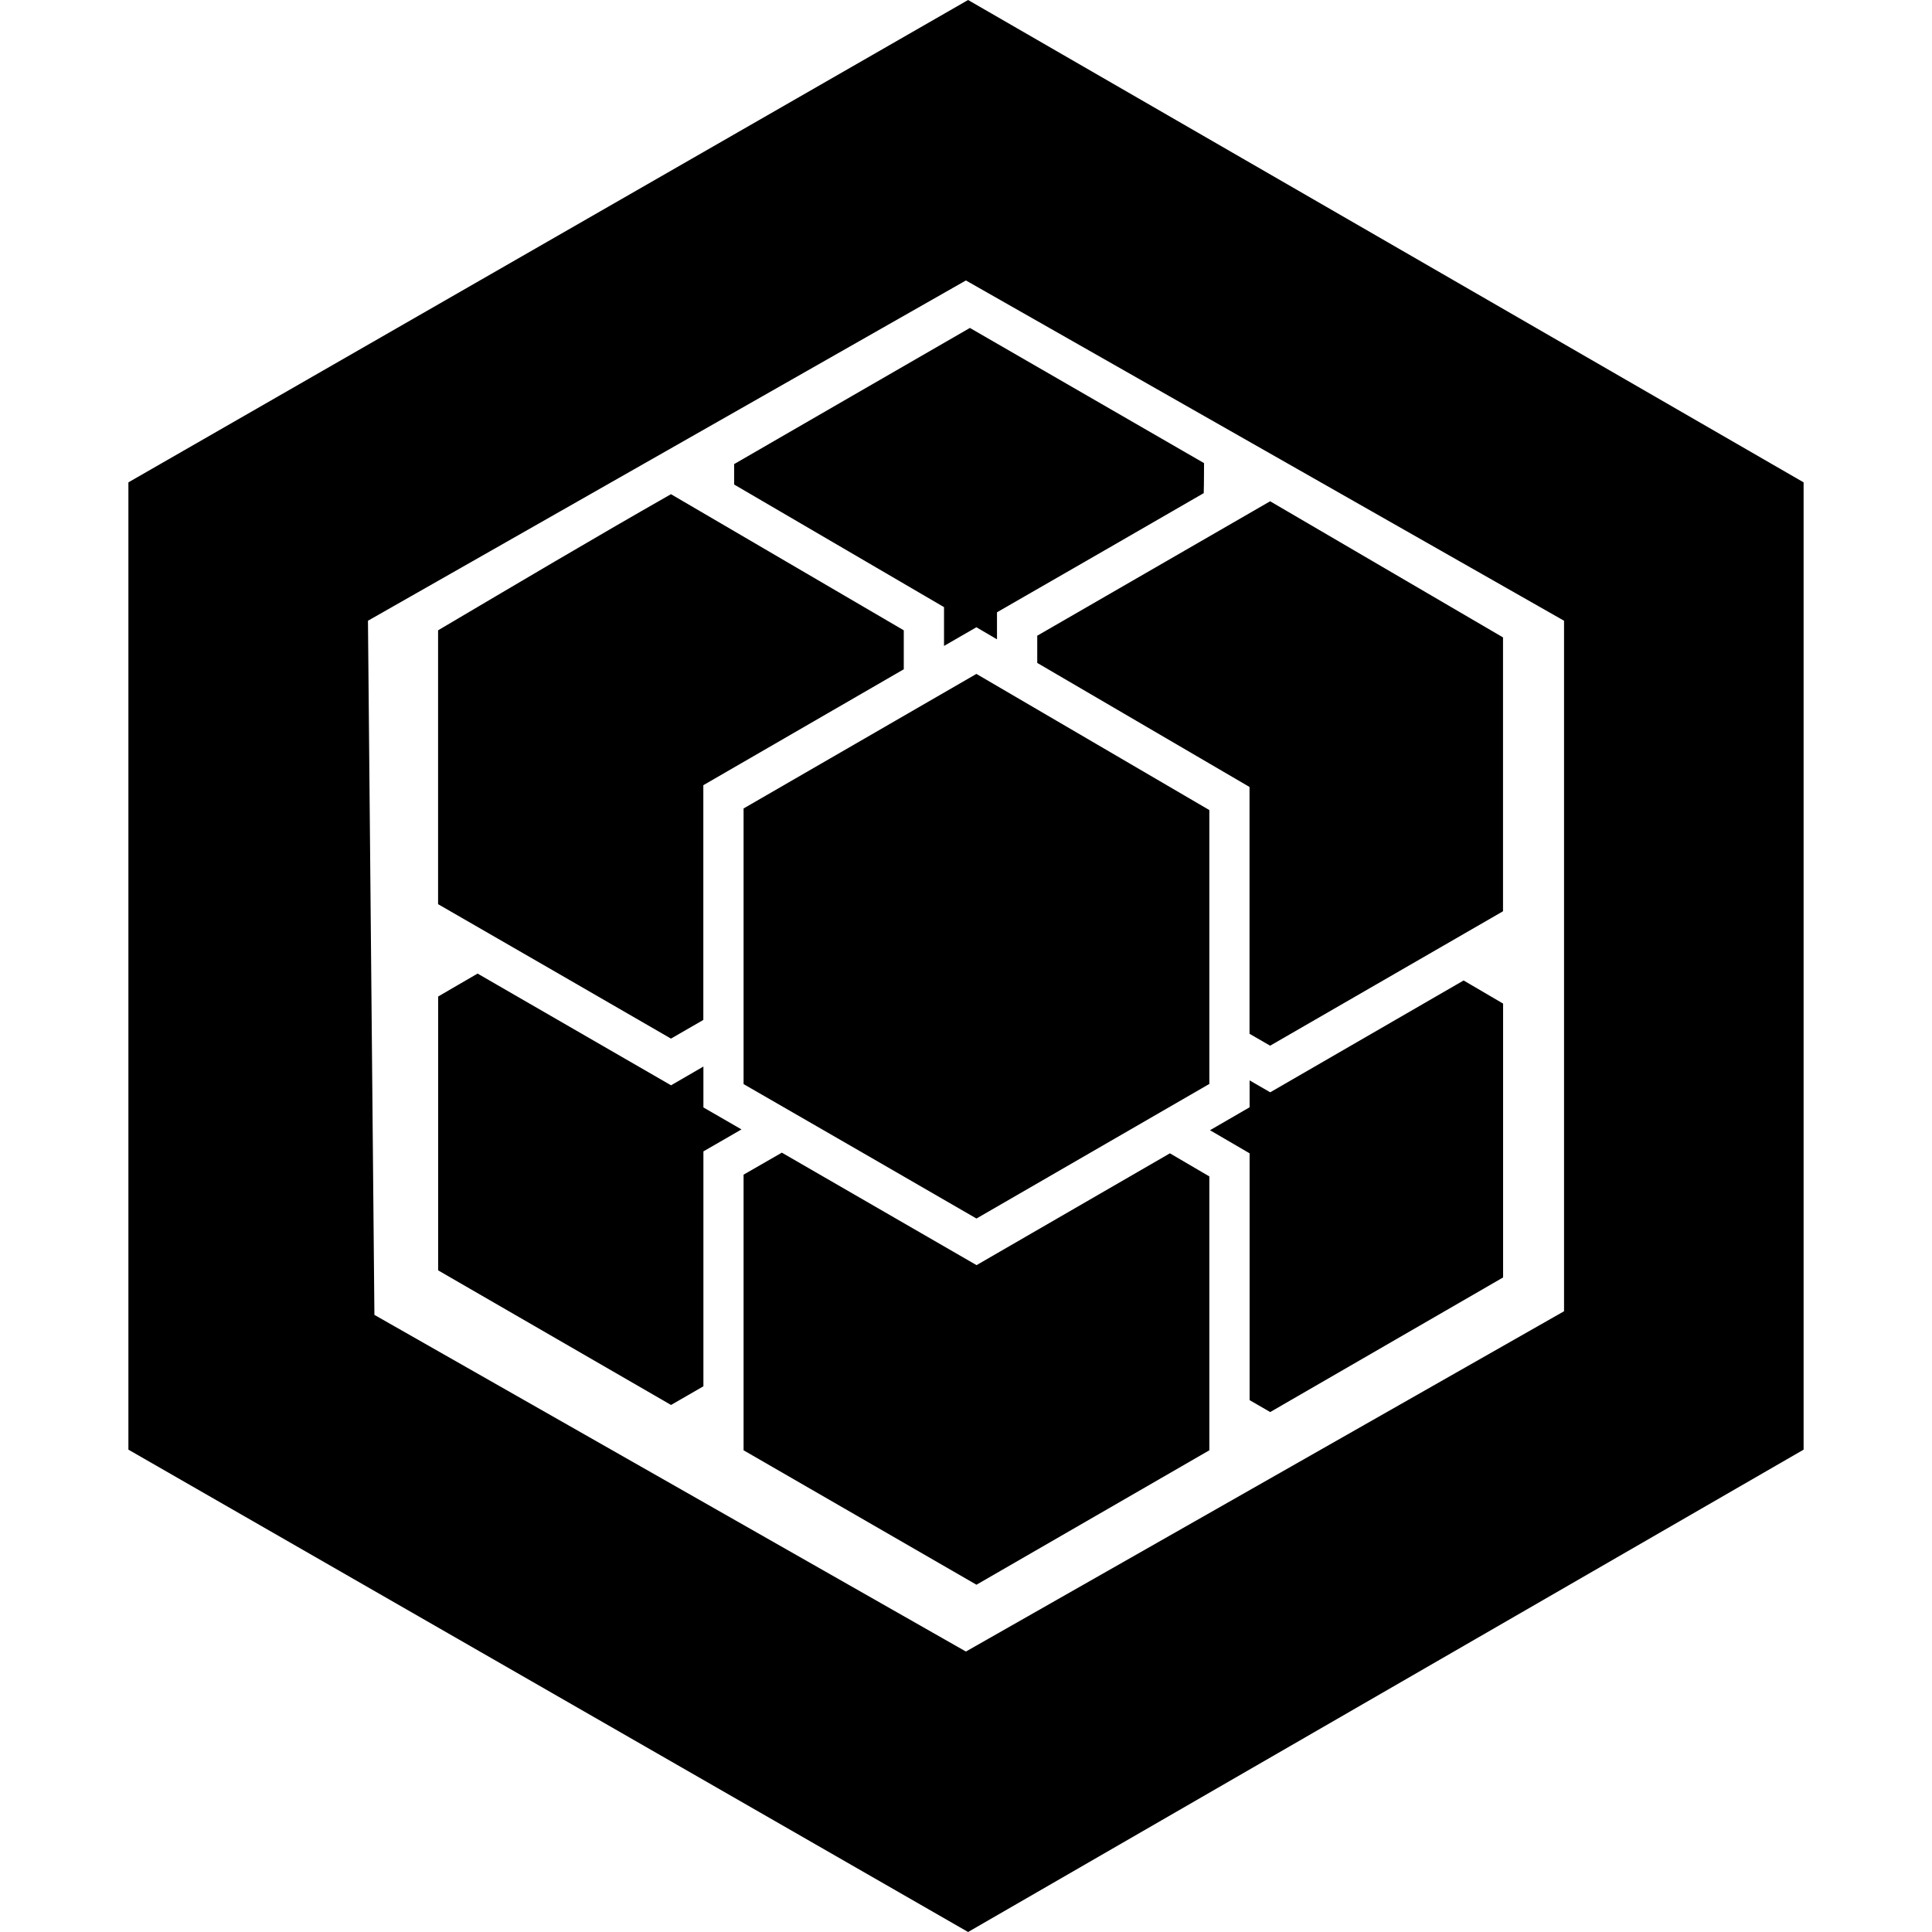
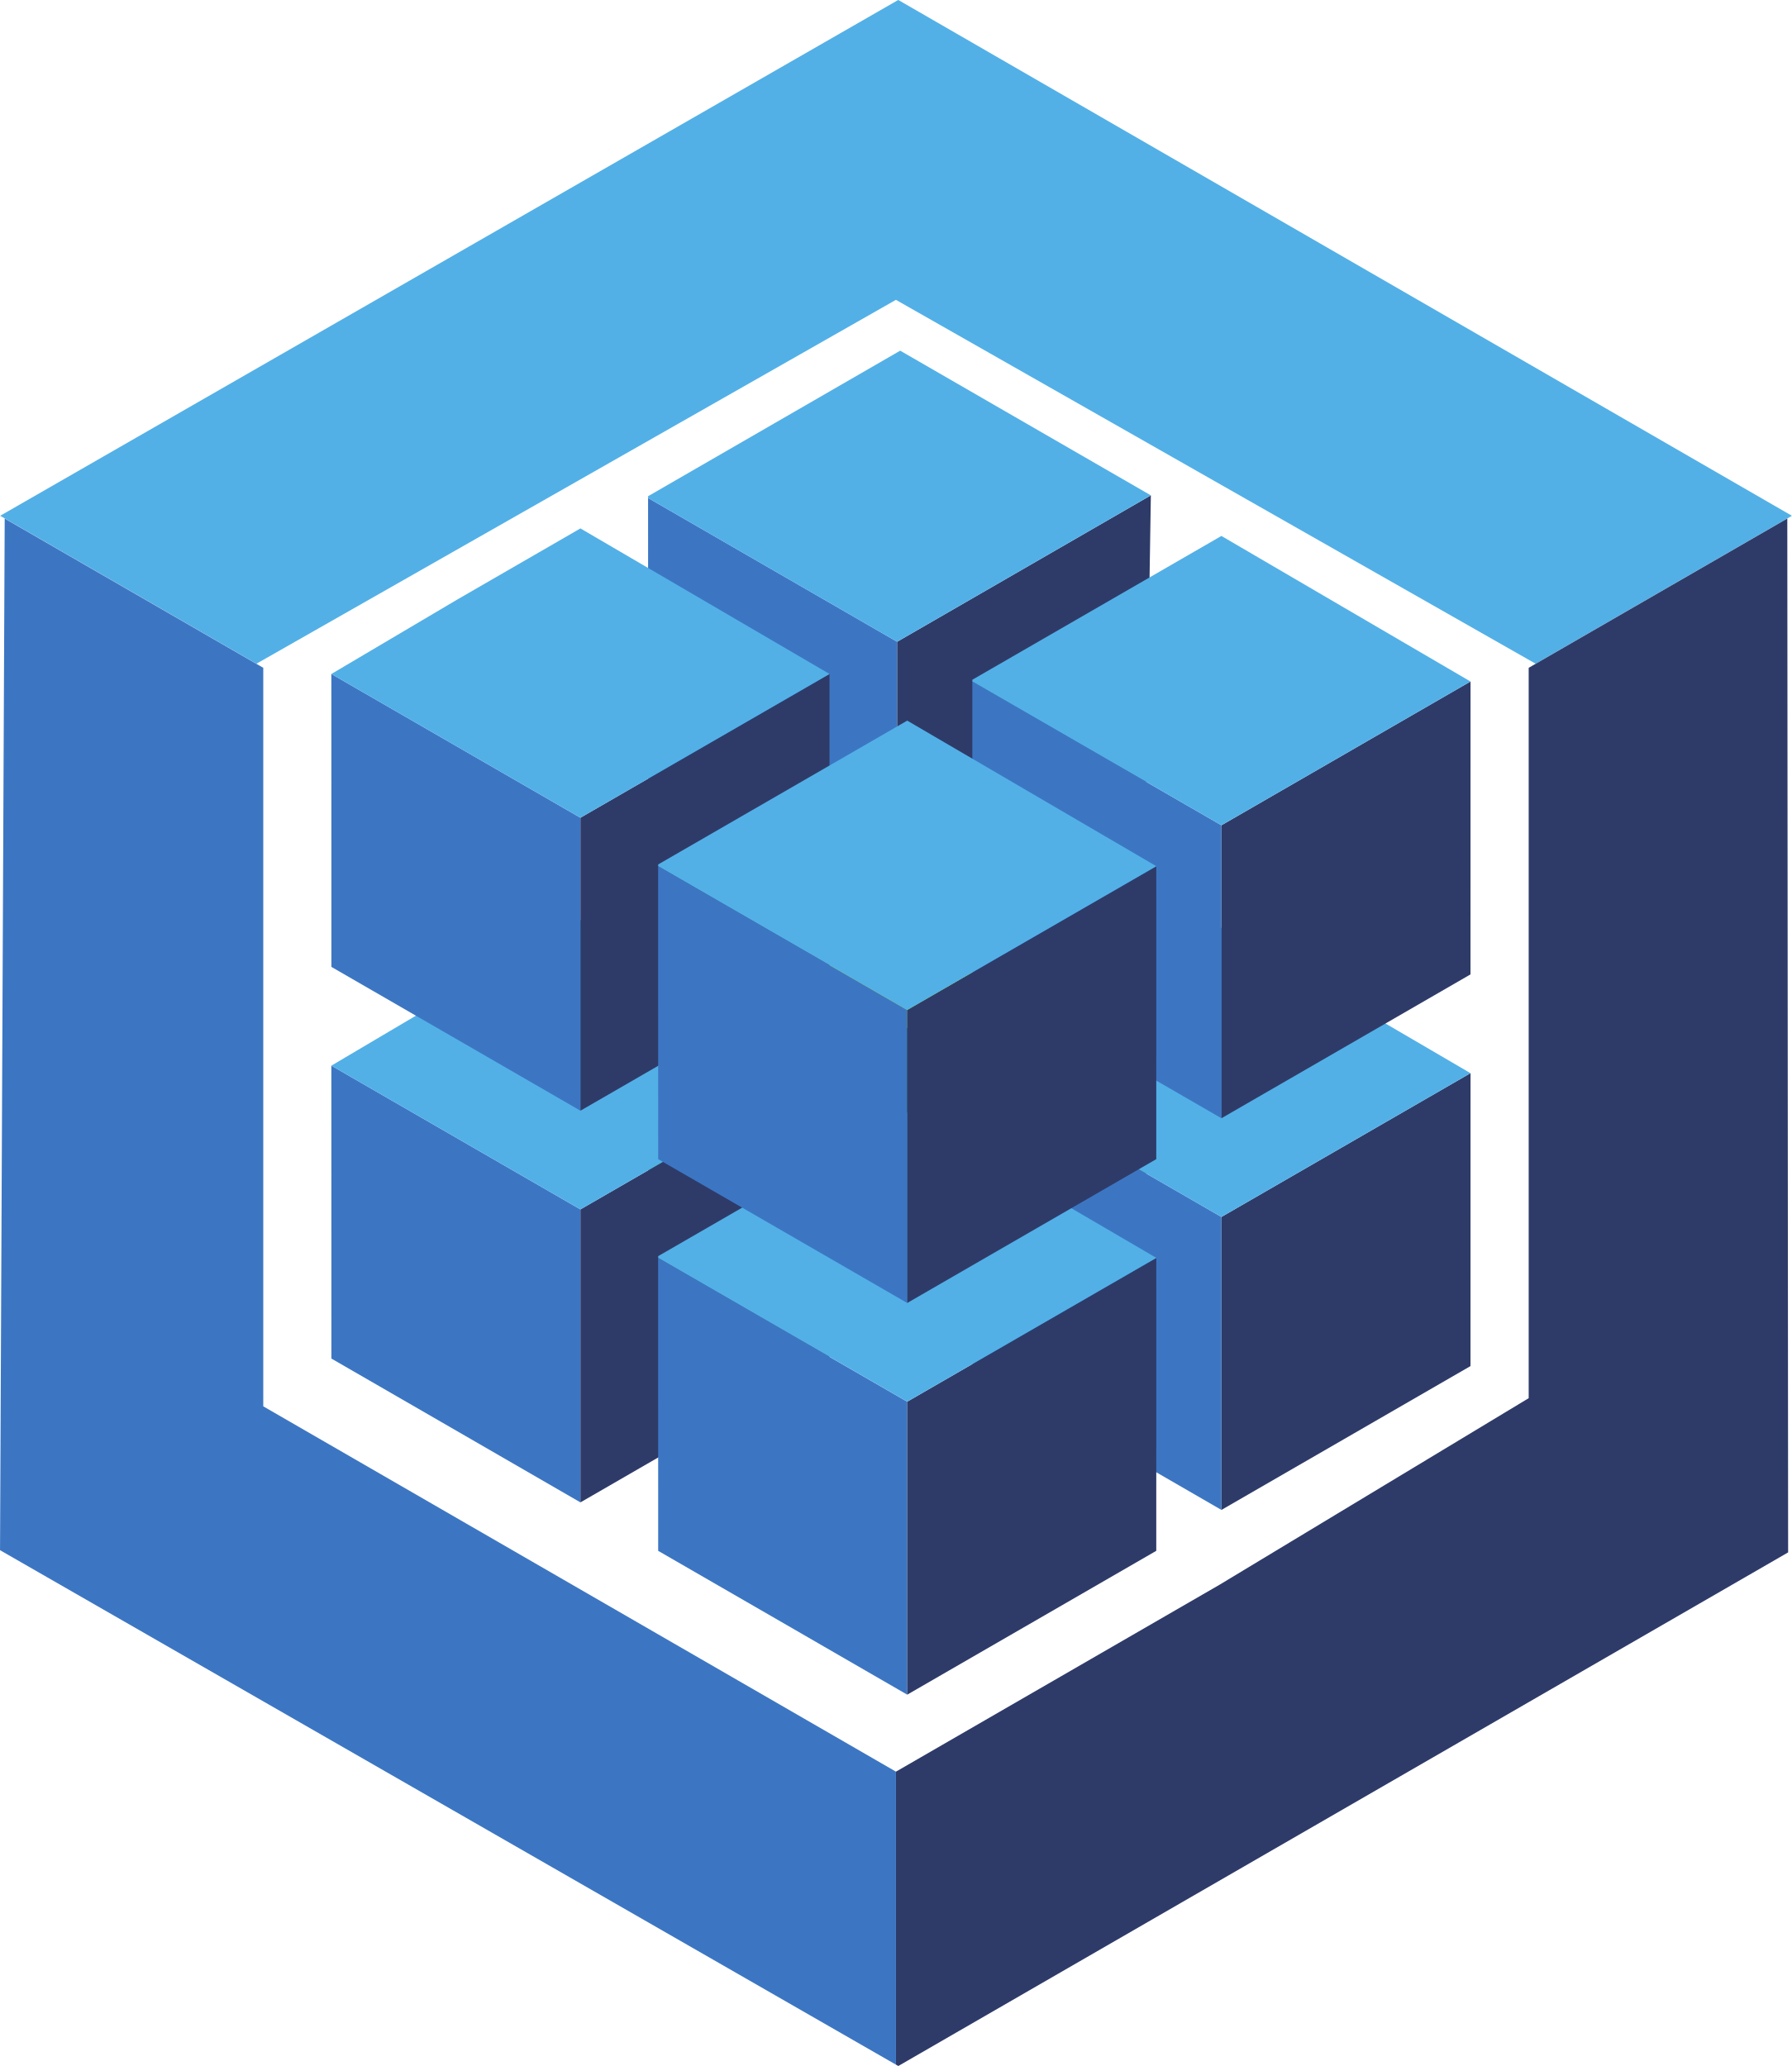
- <svg xmlns="http://www.w3.org/2000/svg" role="img" viewBox="0 0 24 24">
-   <path d="M12.026 0 1.595 5.992v12.016L12.026 24l10.379-5.992V5.992L12.026 0zm-.027 3.484 7.43 4.227v8.578l-7.43 4.227-7.348-4.182-.08-8.623 7.428-4.227zm.049.59c-.977.563-1.952 1.127-2.928 1.691v.254l2.607 1.523v.482c.136-.078.262-.151.402-.232l.256.15v-.336c.884-.507 1.807-1.041 2.568-1.48.004-.123.003-.253.004-.373-.97-.56-1.94-1.12-2.91-1.68zM8.335 6.139c-.971.553-1.931 1.123-2.893 1.691v3.402c.965.555 1.929 1.113 2.893 1.67l.402-.232v-2.916c.856-.494 1.752-1.013 2.49-1.44v-.484L8.335 6.139zm7.443.088-2.893 1.67v.338l2.637 1.541v3.066c.085.049.171.099.256.148l2.893-1.67V7.918l-2.893-1.691zm-3.648 2.144c-.964.558-1.928 1.115-2.893 1.672v3.424c.965.555 1.929 1.113 2.893 1.67l2.893-1.672v-3.402l-2.893-1.691zm-6.197 3.723c-.163.096-.328.189-.49.285v3.402c.964.557 1.928 1.115 2.893 1.672l.402-.232v-2.918c.163-.094.309-.179.473-.273-.163-.095-.305-.176-.473-.273v-.508l-.402.233c-.825-.477-1.69-.976-2.402-1.387zm12.248.086-2.402 1.389c-.088-.051-.167-.097-.256-.148v.334l-.492.285.492.287v3.066c.085.049.171.099.256.148l2.893-1.672v-3.402l-.49-.287zm-8.469 2.139c-.158.091-.317.182-.475.273v3.424c.964.557 1.928 1.114 2.893 1.67l2.893-1.67v-3.402l-.49-.287-2.402 1.389c-.831-.48-1.701-.983-2.418-1.397z" />
+ <svg xmlns="http://www.w3.org/2000/svg" version="1.1" viewBox="0 0 90.688 104.58">
+   <g transform="matrix(.035278 0 0 -.035278 0 104.58)" fill-rule="evenodd">
+     <path d="m1285.3 2534.2 917.7-522.1 367.64 212.27-1282 740.14-1288.4-740.14 367.64-212.27 917.37 522.1" fill="#52b0e7" />
+     <path d="m6.707 2220.4 370.97-214.16v-1059.7l907.66-524.19v-420.43l-1285.3 738.21 6.707 1480.3" fill="#3c76c3" />
+     <path d="m929.73 1687.8 357.32-206.29v-420.38l-185.3 107.08-171.95 99.28-0.067 420.31" fill="#2e9d4d" />
+     <path d="m1651 1691.7-363.93-210.09v-420.4l357.25 206.4 6.68 424.09" fill="#256f44" />
+     <path d="m2564 2220.4-370.97-214.16v-1048l-443.79-267.87-463.87-268v-420.43l3.34-1.93 1276.5 736.94-1.18 1483.5" fill="#2e3b69" />
+     <path d="m1287 1481.6-357.32 206.29v2.52l357.32 206.32 4.41 2.55 180.86-104.44 178.66-103.13-363.93-210.11" fill="#9fd62b" />
+     <path d="m475.34 1435.4 357.32-206.3v-420.38l-185.3 107.09-171.95 99.279-0.066 420.31" fill="#3c76c3" />
+     <path d="m1190 1435.4-357.32-206.3v-420.38l357.28 206.39 0.04 420.29" fill="#2e3b69" />
+     <path d="m832.66 1229.1-357.29 206.27 180.86 106.95 176.44 101.91 357.34-208.86-357.34-206.27" fill="#52b0e7" />
+     <path d="m1394.9 1424.6 357.32-206.3v-420.38l-185.3 107.09-171.95 99.268-0.07 420.32" fill="#3c76c3" />
+     <path d="m2109.6 1424.6-357.32-206.3v-420.38l357.27 206.38 0.05 420.3" fill="#2e3b69" />
+     <path d="m1752.2 1218.3-357.3 206.28v2.52l180.86 104.43 176.44 101.9 357.34-208.85-357.34-206.28" fill="#52b0e7" />
+     <path d="m944.16 1159.5 357.31-206.3v-420.37l-185.29 107.08-171.96 99.281-0.063 420.31" fill="#3c76c3" />
+     <path d="m1658.8 1159.5-357.32-206.3v-420.37l357.28 206.38 0.04 420.29" fill="#2e3b69" />
+     <path d="m1301.5 953.26-357.29 206.28v2.52l180.85 104.43 176.44 101.91 357.34-208.86-357.34-206.28" fill="#52b0e7" />
+     <path d="m929.73 2249.9 357.32-206.3v-420.38l-185.3 107.09-171.95 99.27-0.067 420.32" fill="#3c76c3" />
+     <path d="m1651 2253.7-363.93-210.09v-420.4l357.25 206.41 6.68 424.08" fill="#2e3b69" />
+     <path d="m1287 2043.6-357.32 206.3v2.52l357.32 206.32 4.41 2.54 180.86-104.43 178.66-103.14-363.93-210.11" fill="#52b0e7" />
+     <path d="m475.34 1997.4 357.32-206.29v-420.38l-185.3 107.08-171.95 99.28-0.066 420.31" fill="#3c76c3" />
+     <path d="m1190 1997.4-357.32-206.29v-420.38l357.28 206.38 0.04 420.29" fill="#2e3b69" />
+     <path d="m832.66 1791.1-357.29 206.27 180.86 106.95 176.44 101.92 357.34-208.87-357.34-206.27" fill="#52b0e7" />
+     <path d="m1394.9 1986.6 357.32-206.3v-420.38l-185.3 107.09-171.95 99.28-0.07 420.31" fill="#3c76c3" />
+     <path d="m2109.6 1986.6-357.32-206.3v-420.38l357.27 206.39 0.05 420.29" fill="#2e3b69" />
+     <path d="m1752.2 1780.3-357.3 206.28v2.52l180.86 104.43 176.44 101.91 357.34-208.86-357.34-206.28" fill="#52b0e7" />
+     <path d="m944.16 1721.5 357.31-206.29v-420.38l-185.29 107.08-171.96 99.28-0.063 420.31" fill="#3c76c3" />
+     <path d="m1658.8 1721.5-357.32-206.29v-420.38l357.28 206.39 0.04 420.28" fill="#2e3b69" />
+     <path d="m1301.5 1515.3-357.29 206.27v2.52l180.85 104.44 176.44 101.91 357.34-208.87-357.34-206.27" fill="#52b0e7" />
+   </g>
</svg>
